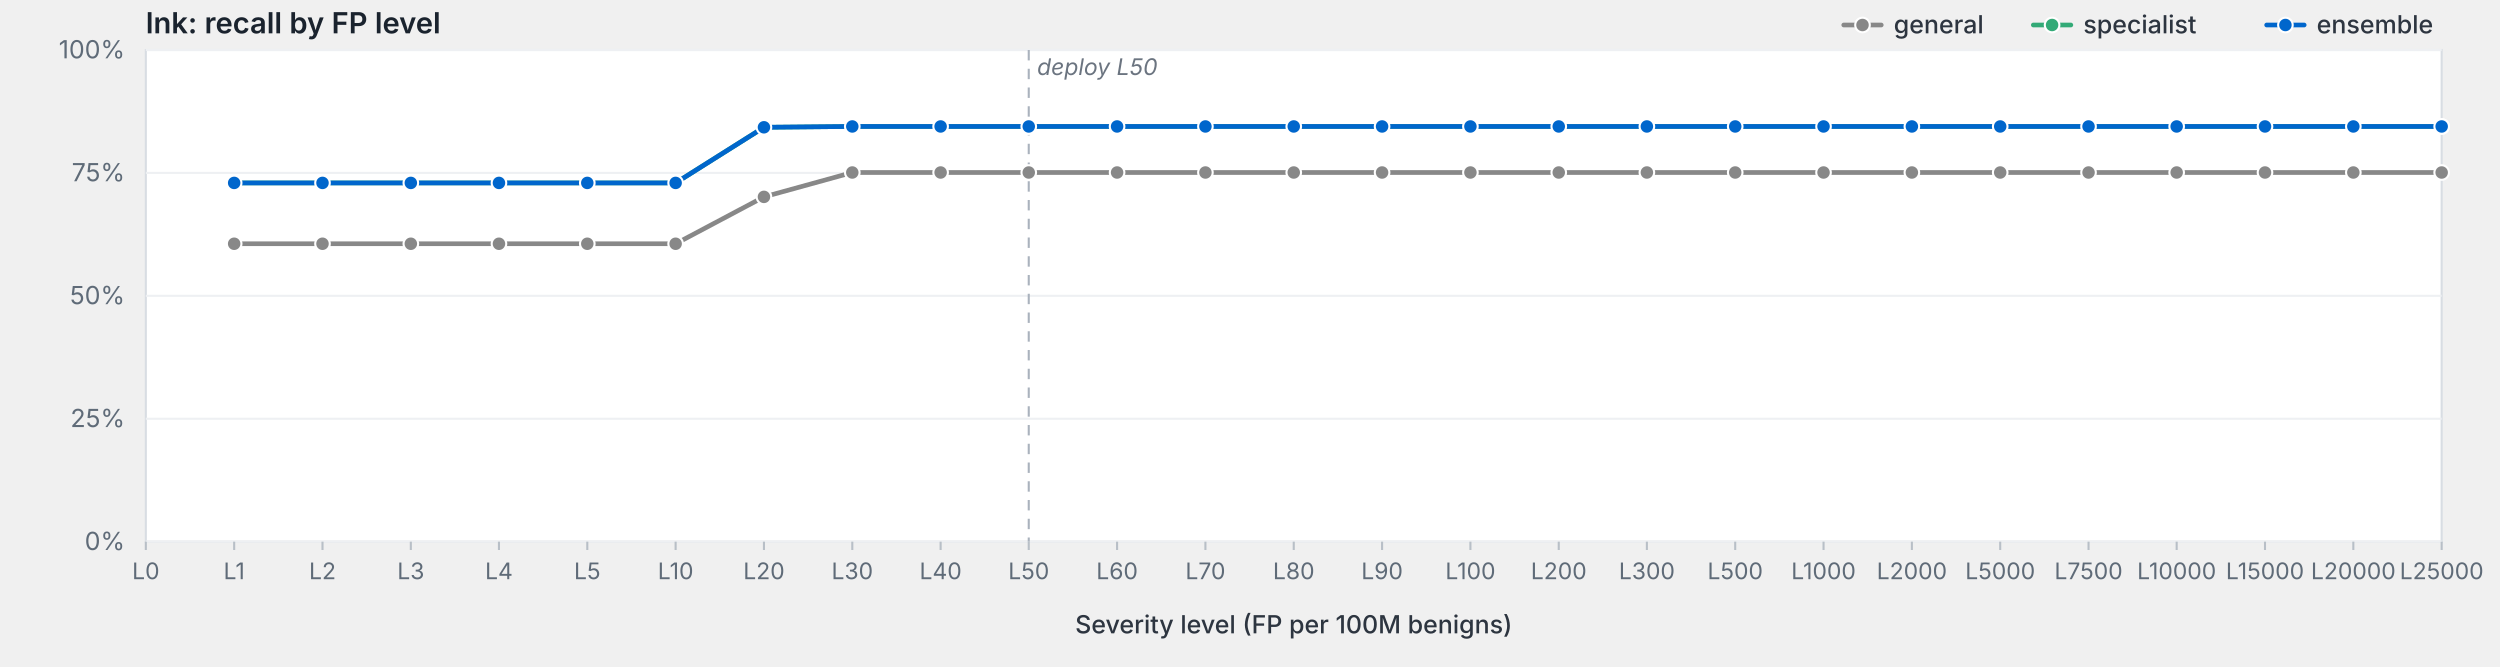
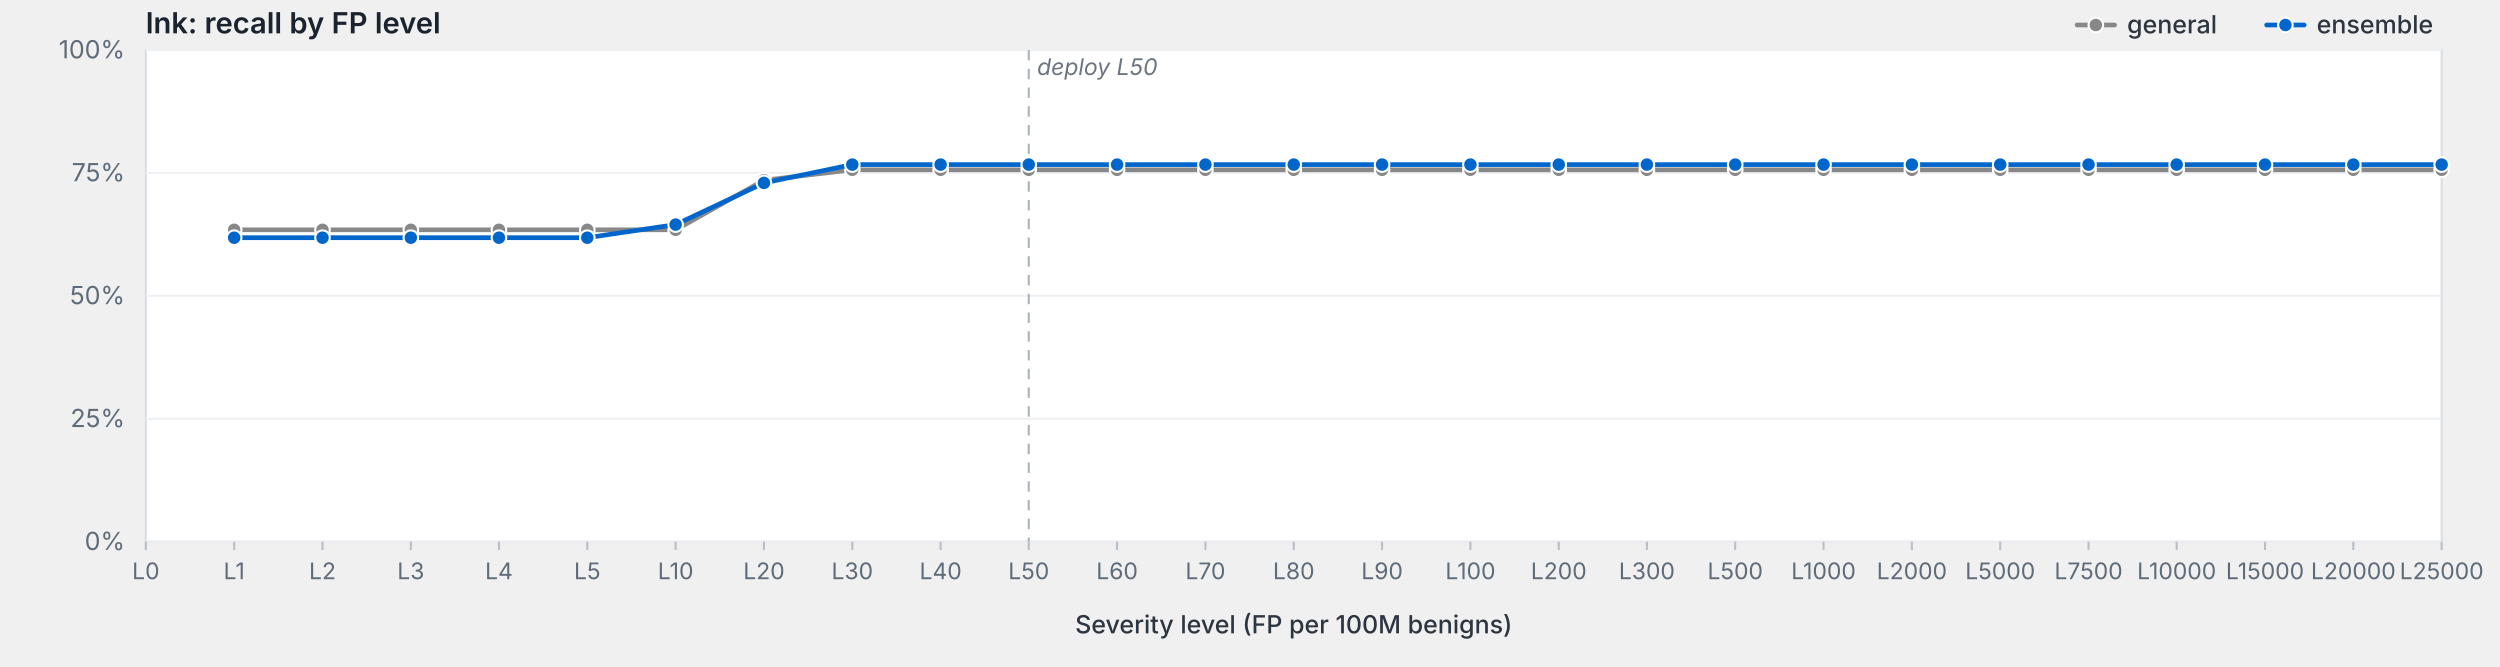
<svg xmlns="http://www.w3.org/2000/svg" viewBox="0 0 1200 320" width="1200" height="320" preserveAspectRatio="xMidYMid meet" role="img" aria-label="lnk: recall by FP level">
  <style>svg { background: #fdfdfd; }.frame { fill: #fff; stroke: #d8dde3; stroke-width: 1; }.grid { stroke: #eef0f3; stroke-width: 1; }.tick { stroke: #b8bfc7; stroke-width: 1; }.axis-label { fill: #5f6b78; font-family: -apple-system, BlinkMacSystemFont, "Segoe UI", system-ui, sans-serif; font-size: 12px; }.x-label { fill: #5f6b78; font-family: -apple-system, BlinkMacSystemFont, "Segoe UI", system-ui, sans-serif; font-size: 11px; }.axis-title { fill: #2d3540; font-family: -apple-system, BlinkMacSystemFont, "Segoe UI", system-ui, sans-serif; font-size: 12px; font-weight: 500; }.title { fill: #1a232e; font-family: -apple-system, BlinkMacSystemFont, "Segoe UI", system-ui, sans-serif; font-size: 14px; font-weight: 600; }.deploy-marker { stroke: #aab2bd; stroke-width: 1; stroke-dasharray: 5,4; }.deploy-label { fill: #6b7480; font-family: -apple-system, BlinkMacSystemFont, "Segoe UI", system-ui, sans-serif; font-size: 11px; font-style: italic; }.curve { fill: none; stroke-width: 2.25; stroke-linejoin: round; stroke-linecap: round; }.marker { stroke: #fff; stroke-width: 1; }.legend-text { fill: #2d3540; font-family: -apple-system, BlinkMacSystemFont, "Segoe UI", system-ui, sans-serif; font-size: 12px; font-weight: 500; }</style>
  <text class="title" x="70" y="16">lnk: recall by FP level</text>
  <rect class="frame" x="70" y="24" width="1102" height="236" />
  <line class="grid" x1="70" y1="260.0" x2="1172" y2="260.0" />
  <text class="axis-label" x="60" y="264.0" text-anchor="end">0%</text>
  <line class="grid" x1="70" y1="201.0" x2="1172" y2="201.0" />
  <text class="axis-label" x="60" y="205.0" text-anchor="end">25%</text>
  <line class="grid" x1="70" y1="142.0" x2="1172" y2="142.0" />
  <text class="axis-label" x="60" y="146.0" text-anchor="end">50%</text>
  <line class="grid" x1="70" y1="83.0" x2="1172" y2="83.0" />
  <text class="axis-label" x="60" y="87.0" text-anchor="end">75%</text>
  <line class="grid" x1="70" y1="24.0" x2="1172" y2="24.0" />
  <text class="axis-label" x="60" y="28.0" text-anchor="end">100%</text>
  <line class="deploy-marker" x1="493.8" y1="24" x2="493.8" y2="260" />
  <text class="deploy-label" x="497.8" y="36" text-anchor="start">deploy L50</text>
  <line class="tick" x1="70.0" y1="260" x2="70.0" y2="264" />
  <text class="x-label" x="70.0" y="278" text-anchor="middle">L0</text>
  <line class="tick" x1="112.4" y1="260" x2="112.4" y2="264" />
  <text class="x-label" x="112.4" y="278" text-anchor="middle">L1</text>
  <line class="tick" x1="154.8" y1="260" x2="154.8" y2="264" />
  <text class="x-label" x="154.8" y="278" text-anchor="middle">L2</text>
  <line class="tick" x1="197.2" y1="260" x2="197.2" y2="264" />
  <text class="x-label" x="197.2" y="278" text-anchor="middle">L3</text>
  <line class="tick" x1="239.5" y1="260" x2="239.5" y2="264" />
  <text class="x-label" x="239.5" y="278" text-anchor="middle">L4</text>
  <line class="tick" x1="281.9" y1="260" x2="281.9" y2="264" />
  <text class="x-label" x="281.9" y="278" text-anchor="middle">L5</text>
  <line class="tick" x1="324.3" y1="260" x2="324.3" y2="264" />
  <text class="x-label" x="324.3" y="278" text-anchor="middle">L10</text>
  <line class="tick" x1="366.7" y1="260" x2="366.7" y2="264" />
  <text class="x-label" x="366.7" y="278" text-anchor="middle">L20</text>
  <line class="tick" x1="409.1" y1="260" x2="409.1" y2="264" />
  <text class="x-label" x="409.1" y="278" text-anchor="middle">L30</text>
  <line class="tick" x1="451.5" y1="260" x2="451.5" y2="264" />
  <text class="x-label" x="451.5" y="278" text-anchor="middle">L40</text>
  <line class="tick" x1="493.8" y1="260" x2="493.8" y2="264" />
  <text class="x-label" x="493.8" y="278" text-anchor="middle">L50</text>
  <line class="tick" x1="536.2" y1="260" x2="536.2" y2="264" />
  <text class="x-label" x="536.2" y="278" text-anchor="middle">L60</text>
  <line class="tick" x1="578.6" y1="260" x2="578.6" y2="264" />
  <text class="x-label" x="578.6" y="278" text-anchor="middle">L70</text>
  <line class="tick" x1="621.0" y1="260" x2="621.0" y2="264" />
  <text class="x-label" x="621.0" y="278" text-anchor="middle">L80</text>
  <line class="tick" x1="663.4" y1="260" x2="663.4" y2="264" />
  <text class="x-label" x="663.4" y="278" text-anchor="middle">L90</text>
  <line class="tick" x1="705.8" y1="260" x2="705.8" y2="264" />
  <text class="x-label" x="705.8" y="278" text-anchor="middle">L100</text>
  <line class="tick" x1="748.2" y1="260" x2="748.2" y2="264" />
  <text class="x-label" x="748.2" y="278" text-anchor="middle">L200</text>
  <line class="tick" x1="790.5" y1="260" x2="790.5" y2="264" />
  <text class="x-label" x="790.5" y="278" text-anchor="middle">L300</text>
  <line class="tick" x1="832.9" y1="260" x2="832.9" y2="264" />
  <text class="x-label" x="832.9" y="278" text-anchor="middle">L500</text>
  <line class="tick" x1="875.3" y1="260" x2="875.3" y2="264" />
  <text class="x-label" x="875.3" y="278" text-anchor="middle">L1000</text>
  <line class="tick" x1="917.7" y1="260" x2="917.7" y2="264" />
  <text class="x-label" x="917.7" y="278" text-anchor="middle">L2000</text>
  <line class="tick" x1="960.1" y1="260" x2="960.1" y2="264" />
  <text class="x-label" x="960.1" y="278" text-anchor="middle">L5000</text>
  <line class="tick" x1="1002.5" y1="260" x2="1002.5" y2="264" />
  <text class="x-label" x="1002.5" y="278" text-anchor="middle">L7500</text>
  <line class="tick" x1="1044.8" y1="260" x2="1044.8" y2="264" />
  <text class="x-label" x="1044.8" y="278" text-anchor="middle">L10000</text>
  <line class="tick" x1="1087.2" y1="260" x2="1087.2" y2="264" />
  <text class="x-label" x="1087.2" y="278" text-anchor="middle">L15000</text>
  <line class="tick" x1="1129.6" y1="260" x2="1129.6" y2="264" />
  <text class="x-label" x="1129.6" y="278" text-anchor="middle">L20000</text>
  <line class="tick" x1="1172.0" y1="260" x2="1172.0" y2="264" />
  <text class="x-label" x="1172.0" y="278" text-anchor="middle">L25000</text>
  <text class="axis-title" x="621.0" y="304" text-anchor="middle">Severity level (FP per 100M benigns)</text>
-   <path class="curve" d="M112.4,117.0 L154.8,117.0 L197.2,117.0 L239.5,117.0 L281.9,117.0 L324.3,117.0 L366.7,94.5 L409.1,82.8 L451.5,82.8 L493.8,82.8 L536.2,82.8 L578.6,82.8 L621.0,82.8 L663.4,82.8 L705.8,82.8 L748.2,82.8 L790.5,82.8 L832.9,82.8 L875.3,82.8 L917.7,82.8 L960.1,82.8 L1002.5,82.8 L1044.8,82.8 L1087.2,82.8 L1129.6,82.8 L1172.0,82.8" stroke="#888" />
-   <circle class="marker" cx="112.4" cy="117.0" r="3.5" fill="#888" />
-   <circle class="marker" cx="154.8" cy="117.0" r="3.5" fill="#888" />
-   <circle class="marker" cx="197.2" cy="117.0" r="3.5" fill="#888" />
-   <circle class="marker" cx="239.5" cy="117.0" r="3.5" fill="#888" />
-   <circle class="marker" cx="281.9" cy="117.0" r="3.5" fill="#888" />
-   <circle class="marker" cx="324.3" cy="117.0" r="3.5" fill="#888" />
-   <circle class="marker" cx="366.7" cy="94.5" r="3.5" fill="#888" />
-   <circle class="marker" cx="409.1" cy="82.8" r="3.5" fill="#888" />
-   <circle class="marker" cx="451.5" cy="82.8" r="3.5" fill="#888" />
-   <circle class="marker" cx="493.8" cy="82.8" r="3.5" fill="#888" />
-   <circle class="marker" cx="536.2" cy="82.8" r="3.5" fill="#888" />
-   <circle class="marker" cx="578.6" cy="82.8" r="3.5" fill="#888" />
-   <circle class="marker" cx="621.0" cy="82.8" r="3.5" fill="#888" />
-   <circle class="marker" cx="663.4" cy="82.8" r="3.5" fill="#888" />
-   <circle class="marker" cx="705.8" cy="82.8" r="3.5" fill="#888" />
-   <circle class="marker" cx="748.2" cy="82.8" r="3.5" fill="#888" />
-   <circle class="marker" cx="790.5" cy="82.8" r="3.5" fill="#888" />
-   <circle class="marker" cx="832.9" cy="82.8" r="3.5" fill="#888" />
-   <circle class="marker" cx="875.3" cy="82.8" r="3.5" fill="#888" />
-   <circle class="marker" cx="917.7" cy="82.8" r="3.5" fill="#888" />
-   <circle class="marker" cx="960.1" cy="82.8" r="3.5" fill="#888" />
-   <circle class="marker" cx="1002.5" cy="82.8" r="3.5" fill="#888" />
-   <circle class="marker" cx="1044.8" cy="82.8" r="3.5" fill="#888" />
-   <circle class="marker" cx="1087.2" cy="82.8" r="3.5" fill="#888" />
-   <circle class="marker" cx="1129.6" cy="82.8" r="3.5" fill="#888" />
-   <circle class="marker" cx="1172.0" cy="82.8" r="3.5" fill="#888" />
-   <path class="curve" d="M112.4,87.8 L154.8,87.8 L197.2,87.8 L239.5,87.8 L281.9,87.8 L324.3,87.8 L366.7,61.1 L409.1,60.7 L451.5,60.7 L493.8,60.7 L536.2,60.7 L578.6,60.7 L621.0,60.7 L663.4,60.7 L705.8,60.7 L748.2,60.7 L790.5,60.7 L832.9,60.7 L875.3,60.7 L917.7,60.7 L960.1,60.7 L1002.5,60.7 L1044.8,60.7 L1087.2,60.7 L1129.6,60.7 L1172.0,60.7" stroke="#3a7" />
-   <circle class="marker" cx="112.4" cy="87.8" r="3.5" fill="#3a7" />
-   <circle class="marker" cx="154.8" cy="87.8" r="3.5" fill="#3a7" />
-   <circle class="marker" cx="197.2" cy="87.8" r="3.5" fill="#3a7" />
-   <circle class="marker" cx="239.5" cy="87.8" r="3.5" fill="#3a7" />
-   <circle class="marker" cx="281.9" cy="87.8" r="3.5" fill="#3a7" />
-   <circle class="marker" cx="324.3" cy="87.8" r="3.5" fill="#3a7" />
-   <circle class="marker" cx="366.7" cy="61.1" r="3.5" fill="#3a7" />
-   <circle class="marker" cx="409.1" cy="60.7" r="3.5" fill="#3a7" />
-   <circle class="marker" cx="451.5" cy="60.7" r="3.5" fill="#3a7" />
-   <circle class="marker" cx="493.8" cy="60.7" r="3.5" fill="#3a7" />
-   <circle class="marker" cx="536.2" cy="60.7" r="3.5" fill="#3a7" />
-   <circle class="marker" cx="578.6" cy="60.7" r="3.5" fill="#3a7" />
-   <circle class="marker" cx="621.0" cy="60.7" r="3.5" fill="#3a7" />
-   <circle class="marker" cx="663.4" cy="60.7" r="3.5" fill="#3a7" />
-   <circle class="marker" cx="705.8" cy="60.7" r="3.5" fill="#3a7" />
-   <circle class="marker" cx="748.2" cy="60.7" r="3.5" fill="#3a7" />
-   <circle class="marker" cx="790.5" cy="60.7" r="3.5" fill="#3a7" />
-   <circle class="marker" cx="832.9" cy="60.7" r="3.5" fill="#3a7" />
-   <circle class="marker" cx="875.3" cy="60.7" r="3.5" fill="#3a7" />
-   <circle class="marker" cx="917.7" cy="60.7" r="3.5" fill="#3a7" />
-   <circle class="marker" cx="960.1" cy="60.7" r="3.5" fill="#3a7" />
-   <circle class="marker" cx="1002.5" cy="60.7" r="3.5" fill="#3a7" />
-   <circle class="marker" cx="1044.8" cy="60.7" r="3.5" fill="#3a7" />
-   <circle class="marker" cx="1087.2" cy="60.7" r="3.5" fill="#3a7" />
-   <circle class="marker" cx="1129.6" cy="60.7" r="3.5" fill="#3a7" />
-   <circle class="marker" cx="1172.0" cy="60.7" r="3.5" fill="#3a7" />
-   <path class="curve" d="M112.4,87.8 L154.8,87.8 L197.2,87.8 L239.5,87.8 L281.9,87.8 L324.3,87.8 L366.7,61.1 L409.1,60.7 L451.5,60.7 L493.8,60.7 L536.2,60.7 L578.6,60.7 L621.0,60.7 L663.4,60.7 L705.8,60.7 L748.2,60.7 L790.5,60.7 L832.9,60.7 L875.3,60.7 L917.7,60.7 L960.1,60.7 L1002.5,60.7 L1044.8,60.7 L1087.2,60.7 L1129.6,60.7 L1172.0,60.7" stroke="#06c" />
-   <circle class="marker" cx="112.4" cy="87.8" r="3.5" fill="#06c" />
-   <circle class="marker" cx="154.8" cy="87.8" r="3.5" fill="#06c" />
-   <circle class="marker" cx="197.2" cy="87.8" r="3.5" fill="#06c" />
-   <circle class="marker" cx="239.5" cy="87.8" r="3.5" fill="#06c" />
-   <circle class="marker" cx="281.9" cy="87.8" r="3.5" fill="#06c" />
-   <circle class="marker" cx="324.3" cy="87.8" r="3.5" fill="#06c" />
-   <circle class="marker" cx="366.7" cy="61.1" r="3.5" fill="#06c" />
-   <circle class="marker" cx="409.1" cy="60.7" r="3.5" fill="#06c" />
-   <circle class="marker" cx="451.5" cy="60.7" r="3.5" fill="#06c" />
-   <circle class="marker" cx="493.8" cy="60.7" r="3.5" fill="#06c" />
-   <circle class="marker" cx="536.2" cy="60.7" r="3.5" fill="#06c" />
-   <circle class="marker" cx="578.6" cy="60.7" r="3.5" fill="#06c" />
-   <circle class="marker" cx="621.0" cy="60.7" r="3.5" fill="#06c" />
-   <circle class="marker" cx="663.4" cy="60.7" r="3.5" fill="#06c" />
-   <circle class="marker" cx="705.8" cy="60.7" r="3.5" fill="#06c" />
-   <circle class="marker" cx="748.2" cy="60.7" r="3.5" fill="#06c" />
-   <circle class="marker" cx="790.5" cy="60.7" r="3.5" fill="#06c" />
-   <circle class="marker" cx="832.9" cy="60.7" r="3.5" fill="#06c" />
-   <circle class="marker" cx="875.3" cy="60.7" r="3.5" fill="#06c" />
-   <circle class="marker" cx="917.7" cy="60.7" r="3.5" fill="#06c" />
-   <circle class="marker" cx="960.1" cy="60.7" r="3.5" fill="#06c" />
-   <circle class="marker" cx="1002.5" cy="60.7" r="3.5" fill="#06c" />
-   <circle class="marker" cx="1044.8" cy="60.7" r="3.5" fill="#06c" />
-   <circle class="marker" cx="1087.2" cy="60.7" r="3.5" fill="#06c" />
-   <circle class="marker" cx="1129.6" cy="60.7" r="3.5" fill="#06c" />
-   <circle class="marker" cx="1172.0" cy="60.7" r="3.5" fill="#06c" />
+   <path class="curve" d="M112.4,110.3 L154.8,110.3 L197.2,110.3 L239.5,110.3 L281.9,110.3 L324.3,110.3 L366.7,86.5 L409.1,81.5 L451.5,81.5 L493.8,81.5 L536.2,81.5 L578.6,81.5 L621.0,81.5 L663.4,81.5 L705.8,81.5 L748.2,81.5 L790.5,81.5 L832.9,81.5 L875.3,81.5 L917.7,81.5 L960.1,81.5 L1002.5,81.5 L1044.8,81.5 L1087.2,81.5 L1129.6,81.5 L1172.0,81.5" stroke="#888" />
+   <circle class="marker" cx="112.4" cy="110.3" r="3.5" fill="#888" />
+   <circle class="marker" cx="154.8" cy="110.3" r="3.5" fill="#888" />
+   <circle class="marker" cx="197.2" cy="110.3" r="3.5" fill="#888" />
+   <circle class="marker" cx="239.5" cy="110.3" r="3.5" fill="#888" />
+   <circle class="marker" cx="281.9" cy="110.3" r="3.5" fill="#888" />
+   <circle class="marker" cx="324.3" cy="110.3" r="3.5" fill="#888" />
+   <circle class="marker" cx="366.7" cy="86.5" r="3.5" fill="#888" />
+   <circle class="marker" cx="409.1" cy="81.5" r="3.5" fill="#888" />
+   <circle class="marker" cx="451.5" cy="81.5" r="3.5" fill="#888" />
+   <circle class="marker" cx="493.8" cy="81.5" r="3.5" fill="#888" />
+   <circle class="marker" cx="536.2" cy="81.5" r="3.5" fill="#888" />
+   <circle class="marker" cx="578.6" cy="81.5" r="3.5" fill="#888" />
+   <circle class="marker" cx="621.0" cy="81.5" r="3.5" fill="#888" />
+   <circle class="marker" cx="663.4" cy="81.5" r="3.5" fill="#888" />
+   <circle class="marker" cx="705.8" cy="81.5" r="3.5" fill="#888" />
+   <circle class="marker" cx="748.2" cy="81.5" r="3.5" fill="#888" />
+   <circle class="marker" cx="790.5" cy="81.5" r="3.5" fill="#888" />
+   <circle class="marker" cx="832.9" cy="81.5" r="3.5" fill="#888" />
+   <circle class="marker" cx="875.3" cy="81.5" r="3.5" fill="#888" />
+   <circle class="marker" cx="917.7" cy="81.5" r="3.5" fill="#888" />
+   <circle class="marker" cx="960.1" cy="81.5" r="3.5" fill="#888" />
+   <circle class="marker" cx="1002.5" cy="81.5" r="3.5" fill="#888" />
+   <circle class="marker" cx="1044.8" cy="81.5" r="3.5" fill="#888" />
+   <circle class="marker" cx="1087.2" cy="81.5" r="3.5" fill="#888" />
+   <circle class="marker" cx="1129.6" cy="81.5" r="3.5" fill="#888" />
+   <circle class="marker" cx="1172.0" cy="81.5" r="3.5" fill="#888" />
+   <path class="curve" d="M112.4,114.1 L154.8,114.1 L197.2,114.1 L239.5,114.1 L281.9,114.1 L324.3,107.8 L366.7,87.8 L409.1,79.0 L451.5,79.0 L493.8,79.0 L536.2,79.0 L578.6,79.0 L621.0,79.0 L663.4,79.0 L705.8,79.0 L748.2,79.0 L790.5,79.0 L832.9,79.0 L875.3,79.0 L917.7,79.0 L960.1,79.0 L1002.5,79.0 L1044.8,79.0 L1087.2,79.0 L1129.6,79.0 L1172.0,79.0" stroke="#06c" />
+   <circle class="marker" cx="112.4" cy="114.1" r="3.5" fill="#06c" />
+   <circle class="marker" cx="154.8" cy="114.1" r="3.5" fill="#06c" />
+   <circle class="marker" cx="197.2" cy="114.1" r="3.5" fill="#06c" />
+   <circle class="marker" cx="239.5" cy="114.1" r="3.5" fill="#06c" />
+   <circle class="marker" cx="281.9" cy="114.1" r="3.5" fill="#06c" />
+   <circle class="marker" cx="324.3" cy="107.8" r="3.5" fill="#06c" />
+   <circle class="marker" cx="366.7" cy="87.8" r="3.5" fill="#06c" />
+   <circle class="marker" cx="409.1" cy="79.0" r="3.5" fill="#06c" />
+   <circle class="marker" cx="451.5" cy="79.0" r="3.5" fill="#06c" />
+   <circle class="marker" cx="493.8" cy="79.0" r="3.5" fill="#06c" />
+   <circle class="marker" cx="536.2" cy="79.0" r="3.5" fill="#06c" />
+   <circle class="marker" cx="578.6" cy="79.0" r="3.5" fill="#06c" />
+   <circle class="marker" cx="621.0" cy="79.0" r="3.5" fill="#06c" />
+   <circle class="marker" cx="663.4" cy="79.0" r="3.5" fill="#06c" />
+   <circle class="marker" cx="705.8" cy="79.0" r="3.5" fill="#06c" />
+   <circle class="marker" cx="748.2" cy="79.0" r="3.5" fill="#06c" />
+   <circle class="marker" cx="790.5" cy="79.0" r="3.5" fill="#06c" />
+   <circle class="marker" cx="832.9" cy="79.0" r="3.5" fill="#06c" />
+   <circle class="marker" cx="875.3" cy="79.0" r="3.5" fill="#06c" />
+   <circle class="marker" cx="917.7" cy="79.0" r="3.5" fill="#06c" />
+   <circle class="marker" cx="960.1" cy="79.0" r="3.5" fill="#06c" />
+   <circle class="marker" cx="1002.5" cy="79.0" r="3.5" fill="#06c" />
+   <circle class="marker" cx="1044.8" cy="79.0" r="3.5" fill="#06c" />
+   <circle class="marker" cx="1087.2" cy="79.0" r="3.5" fill="#06c" />
+   <circle class="marker" cx="1129.6" cy="79.0" r="3.5" fill="#06c" />
+   <circle class="marker" cx="1172.0" cy="79.0" r="3.5" fill="#06c" />
  <line x1="1088.0" y1="12.0" x2="1106.0" y2="12.0" stroke="#06c" stroke-width="2.25" stroke-linecap="round" />
  <circle cx="1097.0" cy="12.0" r="3.5" fill="#06c" stroke="#fff" stroke-width="1" />
  <text class="legend-text" x="1112.0" y="16.0">ensemble</text>
-   <line x1="976.0" y1="12.0" x2="994.0" y2="12.0" stroke="#3a7" stroke-width="2.25" stroke-linecap="round" />
-   <circle cx="985.0" cy="12.0" r="3.5" fill="#3a7" stroke="#fff" stroke-width="1" />
-   <text class="legend-text" x="1000.0" y="16.0">specialist</text>
-   <line x1="885.0" y1="12.0" x2="903.0" y2="12.0" stroke="#888" stroke-width="2.25" stroke-linecap="round" />
-   <circle cx="894.0" cy="12.0" r="3.5" fill="#888" stroke="#fff" stroke-width="1" />
-   <text class="legend-text" x="909.0" y="16.0">general</text>
+   <line x1="997.0" y1="12.0" x2="1015.0" y2="12.0" stroke="#888" stroke-width="2.25" stroke-linecap="round" />
+   <circle cx="1006.0" cy="12.0" r="3.5" fill="#888" stroke="#fff" stroke-width="1" />
+   <text class="legend-text" x="1021.0" y="16.0">general</text>
</svg>
